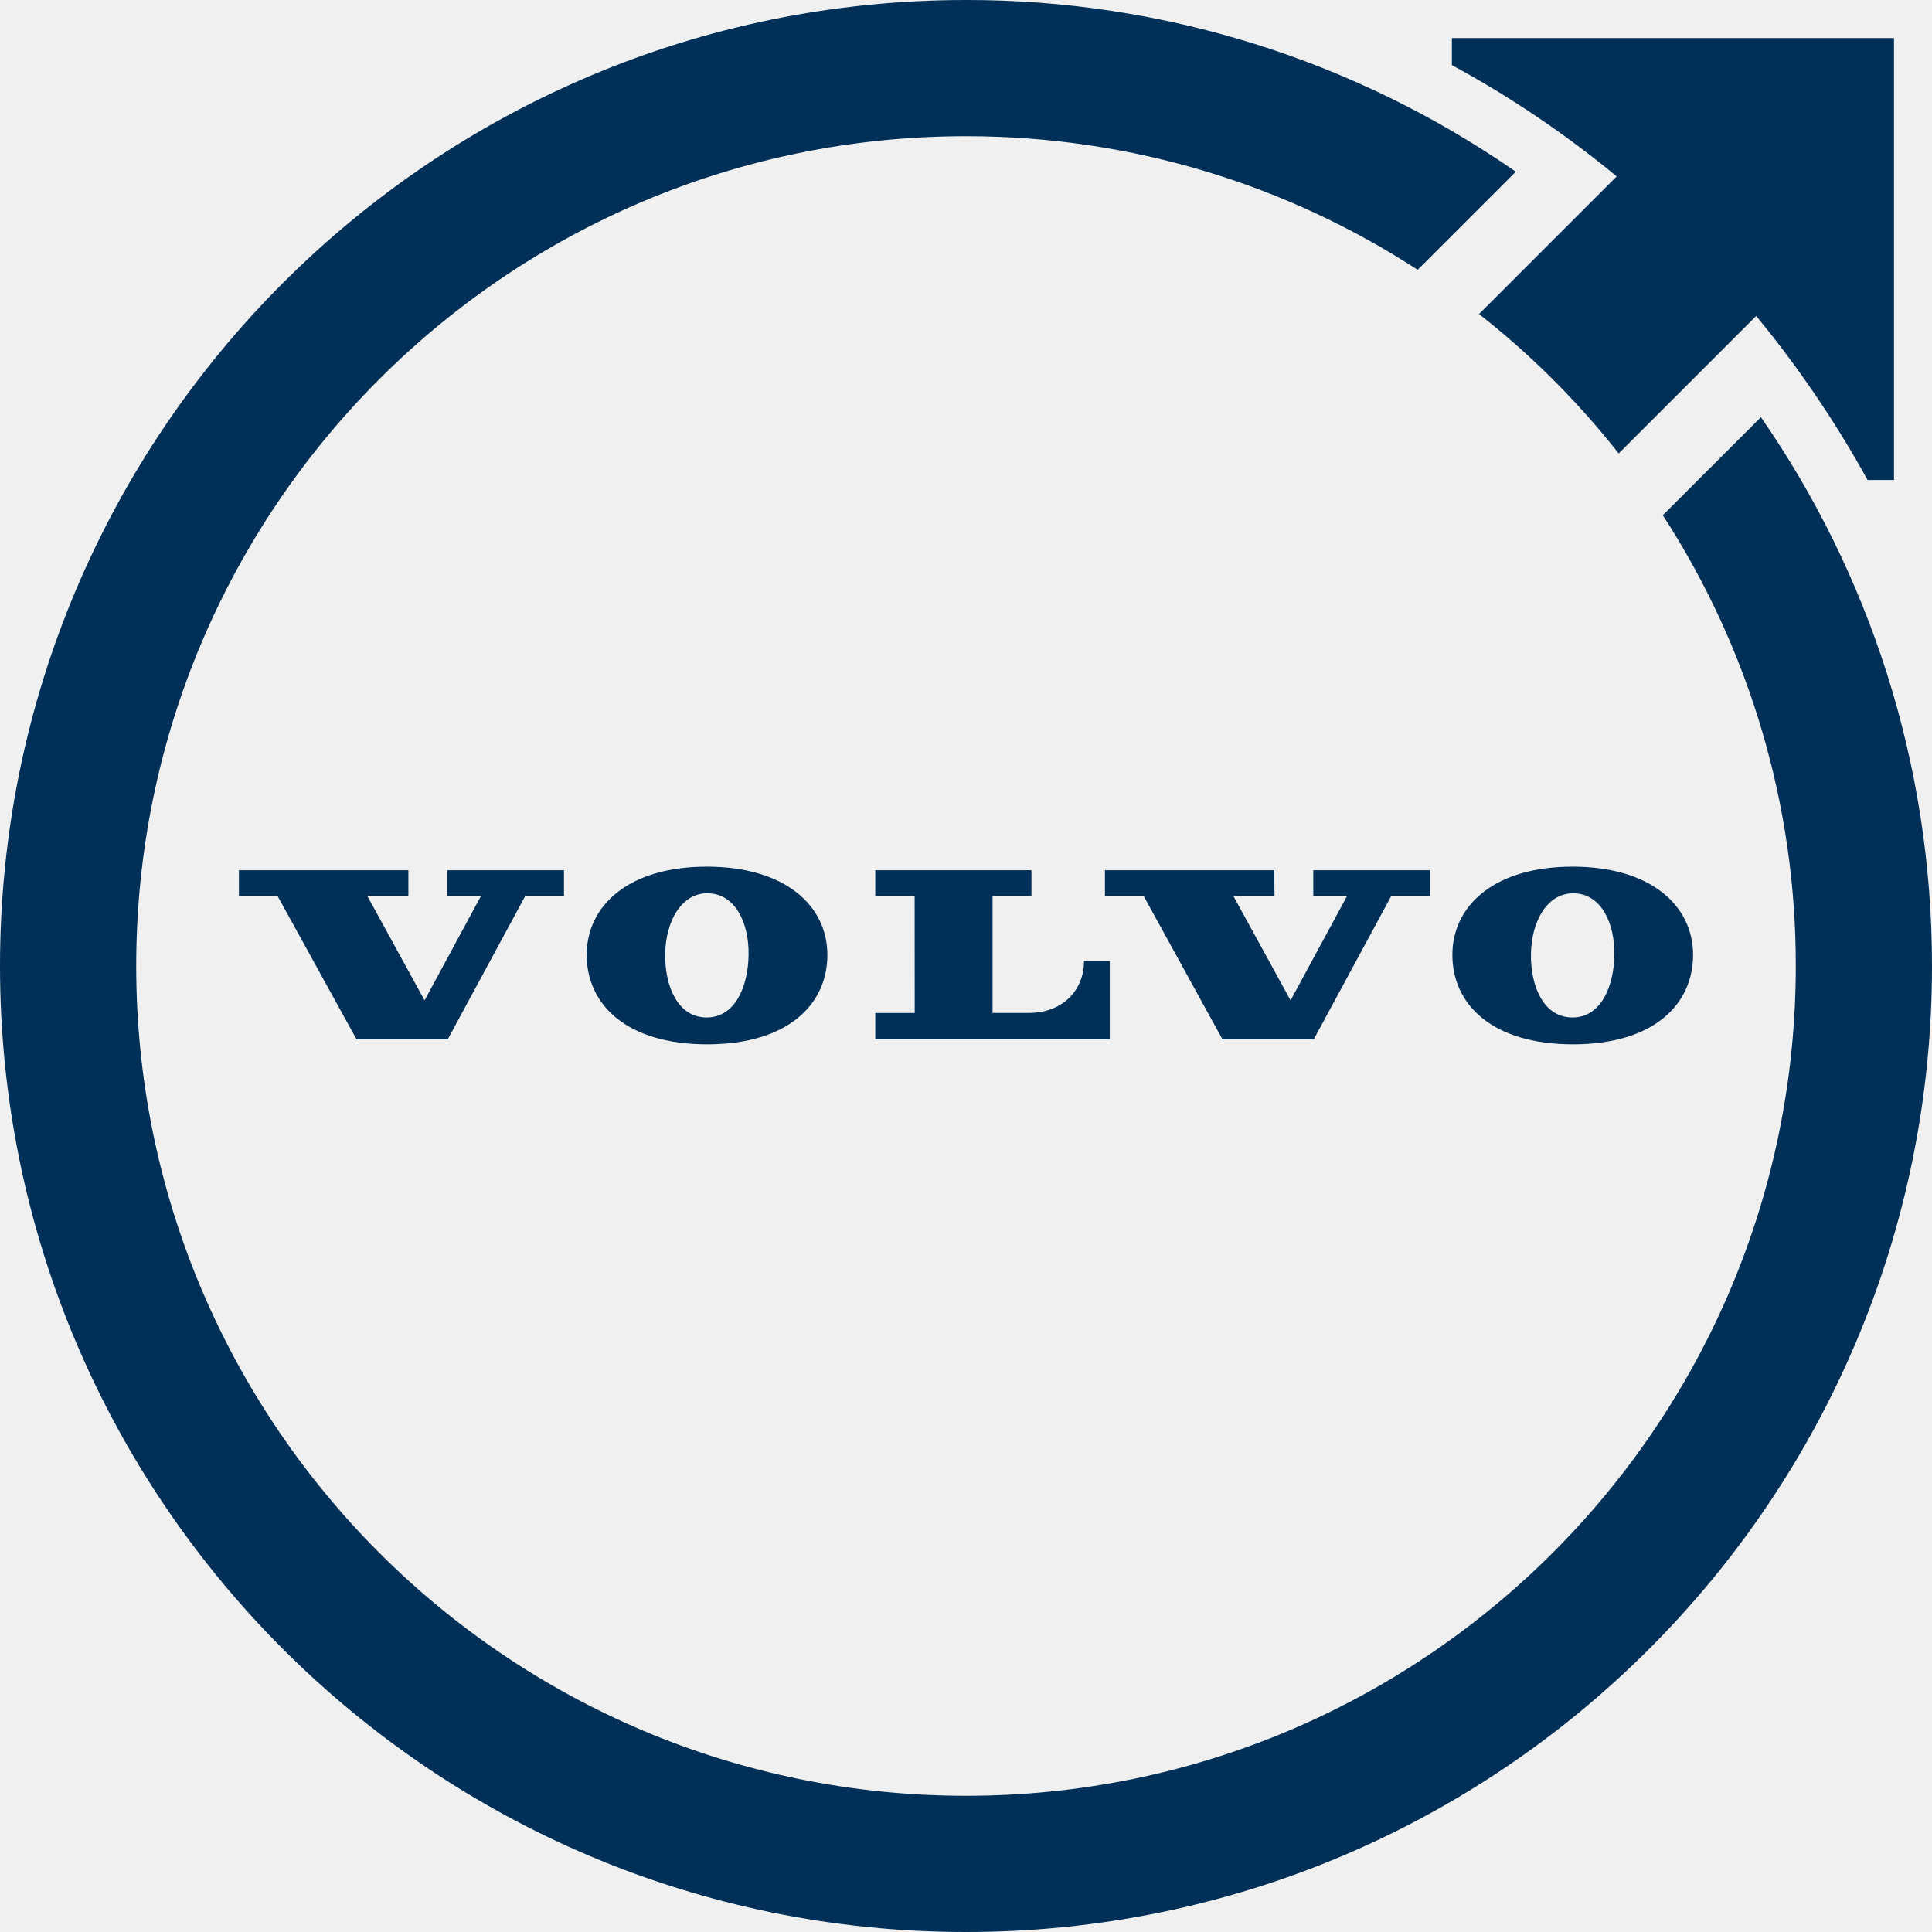
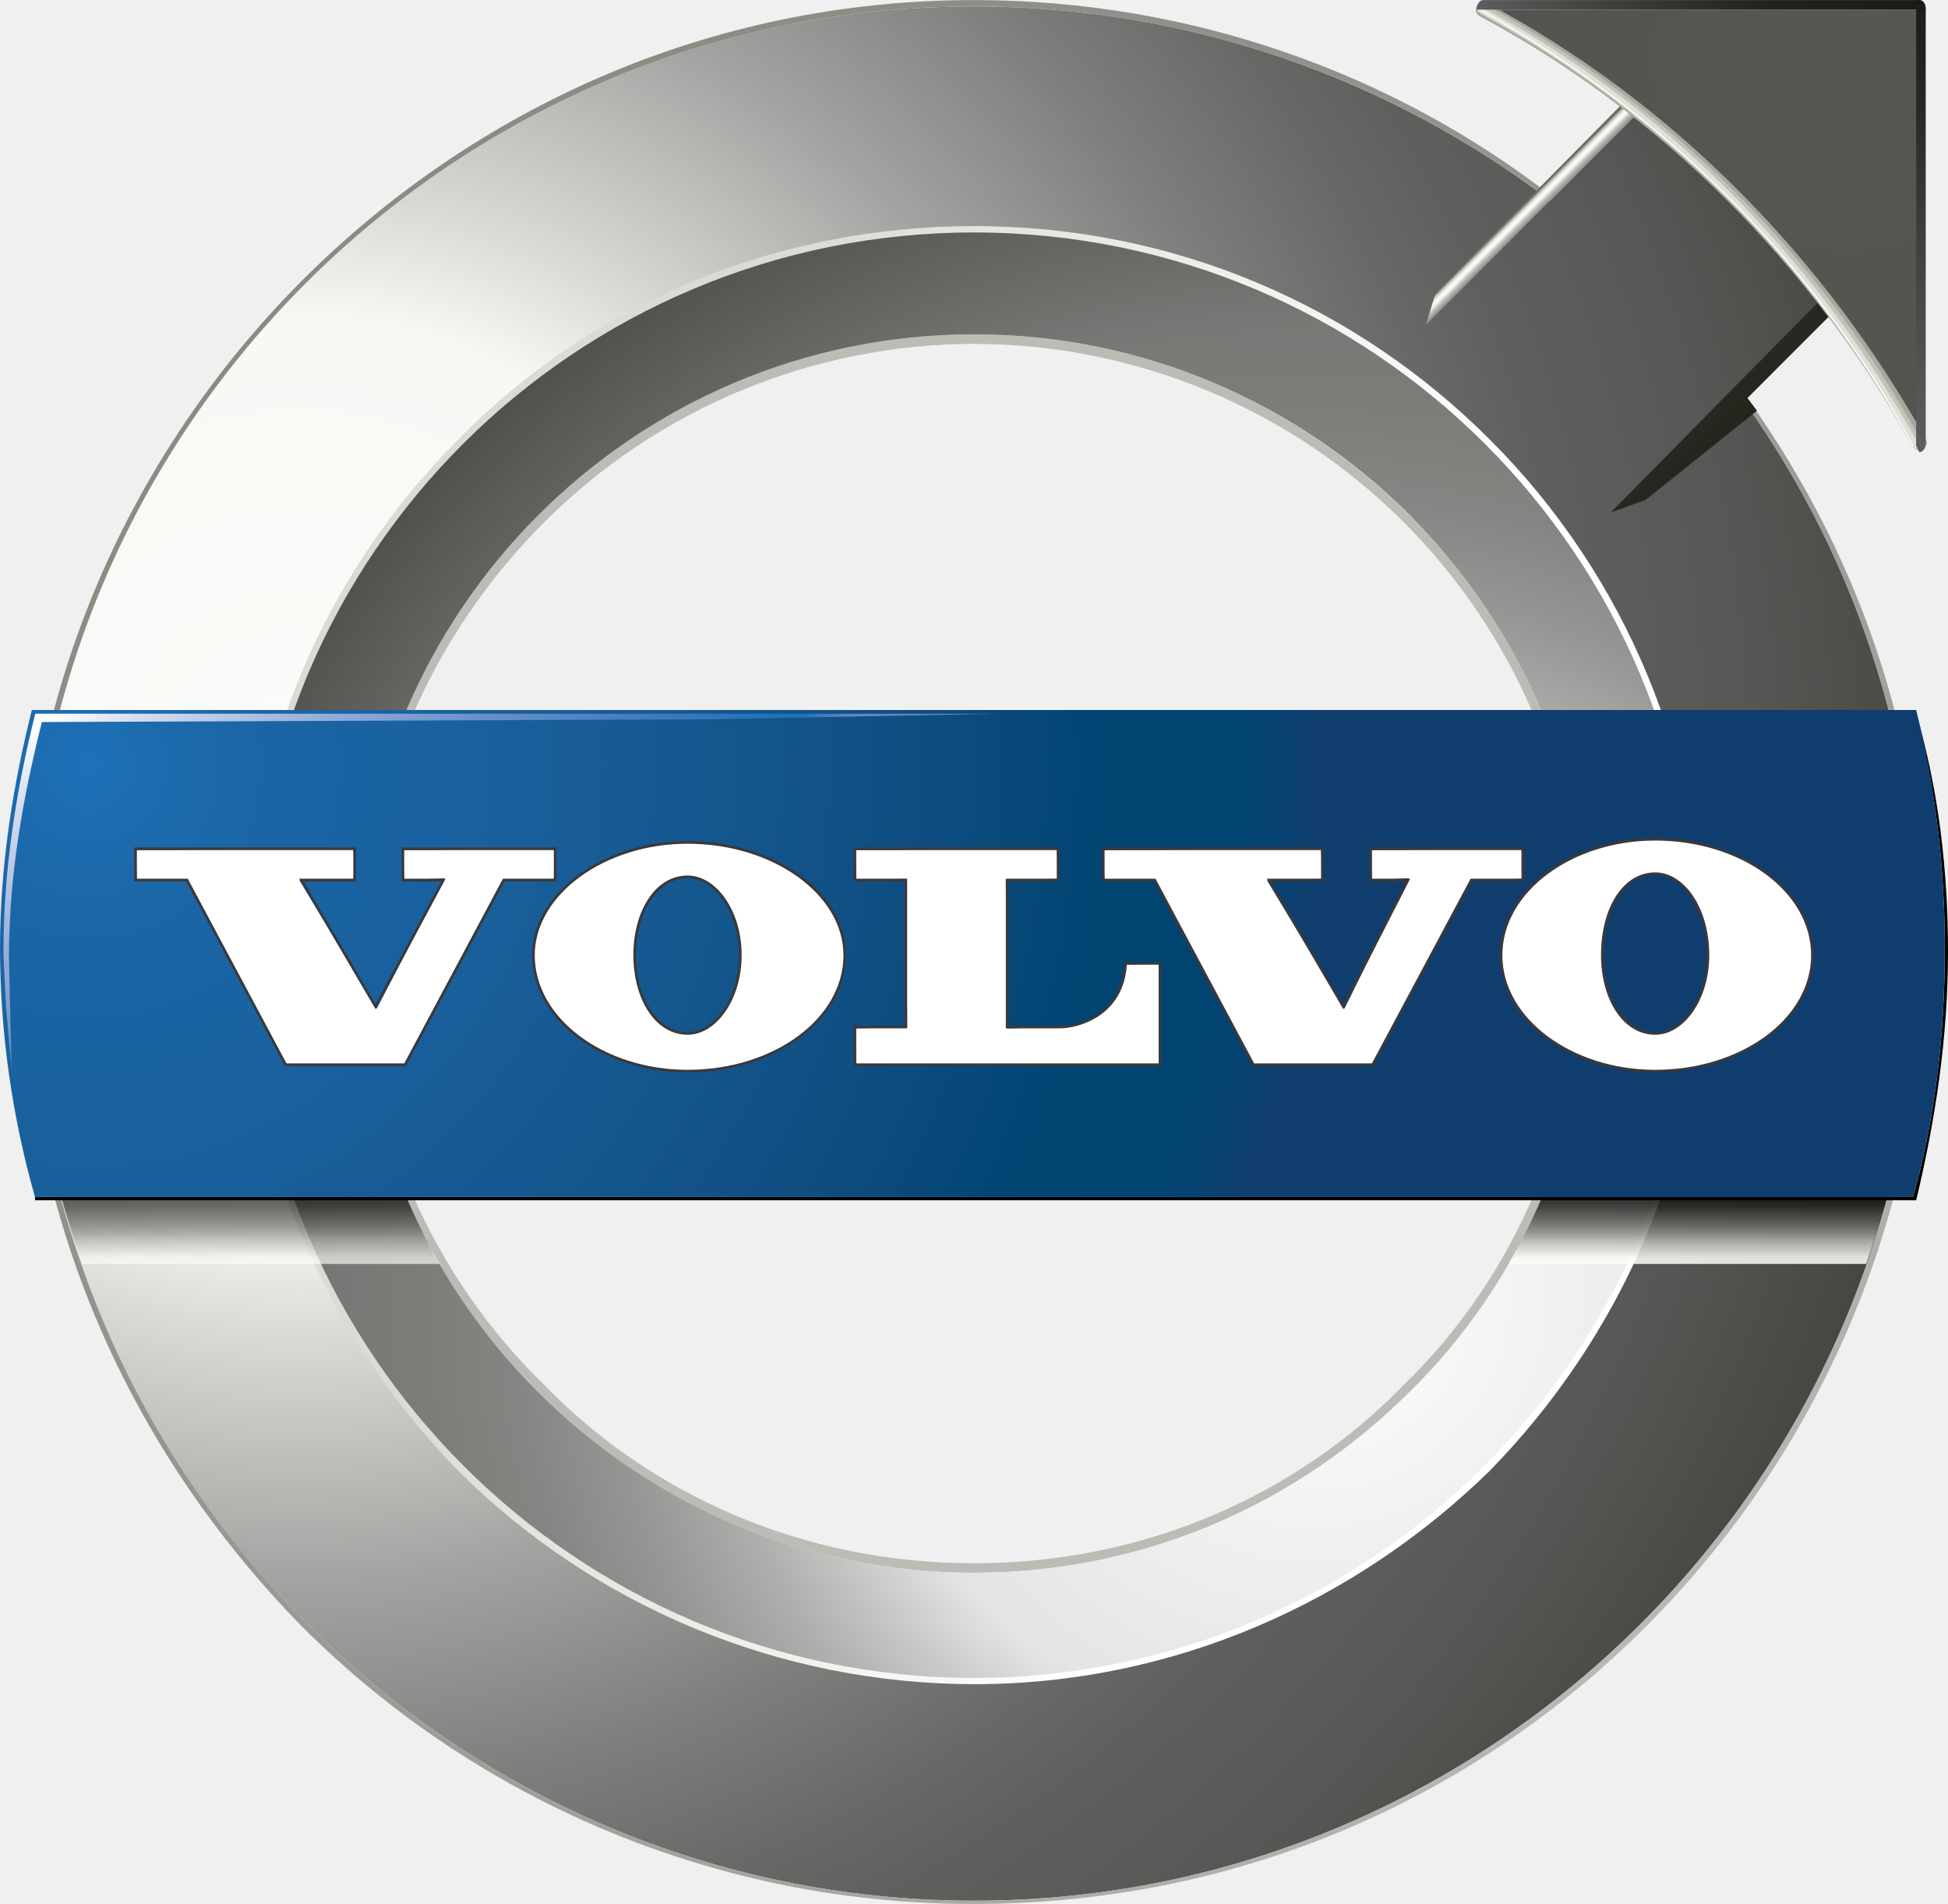
- <svg xmlns="http://www.w3.org/2000/svg" viewBox="0 0 24 24" role="img" aria-labelledby="title">
-   <path fill="#003057" d="M10.873 12.584h.49l-.001-1.452h-.489v-.322h1.94v.322h-.483v1.451h.449c.415 0 .687-.274.687-.646h.32v.972h-2.913v-.325zm4.313.327h1.134l.962-1.779h.482v-.322h-1.45v.322h.419l-.701 1.295-.71-1.295h.51l-.002-.322h-2.104v.322h.482l.978 1.779zM5.073 10.81H2.968v.322h.481l.98 1.779h1.133l.962-1.779h.482v-.322h-1.45v.322h.418l-.7 1.295-.71-1.295h.509v-.322zm3.707-.044c.975 0 1.498.486 1.498 1.096 0 .618-.494 1.111-1.493 1.111-.999 0-1.497-.493-1.497-1.111 0-.61.517-1.096 1.492-1.096zm.017.33c-.333-.005-.527.348-.534.753-.006.39.15.784.506.79.366.007.524-.39.53-.772.008-.405-.168-.764-.502-.77zm10.738-.33c.974 0 1.497.486 1.497 1.096 0 .618-.493 1.111-1.492 1.111-1 0-1.498-.493-1.498-1.111 0-.61.518-1.096 1.493-1.096zm-.517 1.083c-.007.39.15.784.506.79.366.007.524-.39.53-.772.008-.405-.168-.764-.502-.77-.333-.006-.527.347-.534.752zm2.857-6.667L20.656 6.4A10.26 10.26 0 0 1 22.308 12c0 5.693-4.615 10.308-10.308 10.308S1.692 17.693 1.692 12 6.307 1.692 12 1.692c2.07 0 3.996.61 5.611 1.66l1.219-1.219A11.944 11.944 0 0 0 12 0C5.373 0 0 5.373 0 12s5.373 12 12 12 12-5.373 12-12c0-2.533-.785-4.882-2.125-6.818zM18.036.472v.337c.728.394 1.413.859 2.047 1.382l-1.71 1.71a10.29 10.29 0 0 1 1.735 1.732l1.708-1.708c.524.636.989 1.322 1.384 2.038h.328V.473h-5.492z" />
+ <svg xmlns="http://www.w3.org/2000/svg" role="img" aria-label="Volvo logo" width="2500" height="2443" viewBox="0 0 44.064 43.057">
+   <path fill="#bcbcb6" d="M22.032 7.56c3.888 0 7.344 1.584 9.864 4.104C34.488 14.184 36 17.712 36 21.6c0 3.815-1.512 7.344-4.104 9.863-2.521 2.521-5.977 4.104-9.864 4.104s-7.344-1.584-9.936-4.104c-2.521-2.52-4.104-6.048-4.104-9.863 0-3.889 1.584-7.416 4.104-9.937 2.592-2.519 6.048-4.103 9.936-4.103m0 .216a13.77 13.77 0 0 0-9.72 4.032c-2.521 2.52-4.104 5.976-4.104 9.792s1.584 7.271 4.104 9.72c2.448 2.52 5.903 4.032 9.72 4.032 3.816 0 7.272-1.513 9.72-4.032 2.521-2.448 4.032-5.904 4.032-9.72s-1.512-7.272-4.032-9.792a13.77 13.77 0 0 0-9.72-4.032" />
+   <radialGradient id="a" cx="-1039.188" cy="1145.92" r="44.665" gradientTransform="matrix(1 0 0 -1 1045.93 1163.232)" gradientUnits="userSpaceOnUse">
+     <stop offset="0" stop-color="#fff" />
+     <stop offset=".041" stop-color="#fafaf8" />
+     <stop offset=".225" stop-color="#f8f8f5" />
+     <stop offset=".287" stop-color="#dadad7" />
+     <stop offset=".413" stop-color="#a3a4a1" />
+     <stop offset=".52" stop-color="#7e7f7d" />
+     <stop offset=".6" stop-color="#686866" />
+     <stop offset=".646" stop-color="#5f5f5d" />
+     <stop offset=".739" stop-color="#565754" />
+     <stop offset=".899" stop-color="#3b3a37" />
+     <stop offset="1" />
+   </radialGradient>
+   <path fill="url(#a)" d="M22.032.144c4.896 0 9.432 1.655 13.032 4.392L37.44 2.16l4.176 4.176-2.376 2.448c2.664 3.6 4.176 7.992 4.176 12.744 0 11.808-9.576 21.456-21.384 21.456S.648 33.336.648 21.528 10.224.144 22.032.144m0 5.04c-9 0-16.344 7.344-16.344 16.344 0 9.072 7.344 16.344 16.344 16.344S38.376 30.6 38.376 21.528c0-9-7.344-16.344-16.344-16.344" />
+   <linearGradient id="b" x1="-1032.338" x2="-1016.324" y1="1144.546" y2="1139.032" gradientTransform="matrix(1 0 0 -1 1045.93 1163.232)" gradientUnits="userSpaceOnUse">
+     <stop offset="0" stop-color="#dcdbd3" />
+     <stop offset="1" stop-color="#fff" />
+   </linearGradient>
+   <path fill="url(#b)" d="M22.032 5.112c4.536 0 8.64 1.8 11.664 4.824A16.42 16.42 0 0 1 38.52 21.6c0 4.535-1.872 8.64-4.824 11.664-3.024 2.951-7.128 4.823-11.664 4.823a16.56 16.56 0 0 1-11.664-4.823C7.416 30.24 5.544 26.135 5.544 21.6c0-4.608 1.872-8.713 4.824-11.664 2.952-3.024 7.128-4.824 11.664-4.824m0 .216c-4.464 0-8.568 1.8-11.52 4.752S5.76 17.064 5.76 21.6c0 4.464 1.8 8.567 4.752 11.52 2.951 2.88 7.056 4.752 11.52 4.752S30.6 36 33.553 33.12a16.28 16.28 0 0 0 4.752-11.52c0-4.536-1.801-8.568-4.752-11.521a16.28 16.28 0 0 0-11.521-4.751" />
+   <radialGradient id="c" cx="-1011.188" cy="1127.921" r="49.019" gradientTransform="matrix(1 0 0 -1 1045.93 1163.232)" gradientUnits="userSpaceOnUse">
+     <stop offset="0" stop-color="#bbbcb7" />
+     <stop offset="1" stop-color="#808079" />
+   </radialGradient>
+   <path fill="url(#c)" d="M22.032 0c4.896 0 9.504 1.656 13.104 4.464l-.072.072A21.52 21.52 0 0 0 22.032.144C10.224.144.648 9.719.648 21.528c0 11.808 9.576 21.456 21.384 21.456s21.384-9.648 21.384-21.456c0-4.752-1.512-9.145-4.176-12.744l.072-.072c2.664 3.601 4.248 7.992 4.248 12.816 0 5.976-2.448 11.376-6.336 15.264s-9.216 6.265-15.192 6.265A21.44 21.44 0 0 1 6.84 36.792C2.952 32.832.504 27.504.504 21.528c0-5.904 2.448-11.304 6.336-15.192S16.056 0 22.032 0" />
+   <radialGradient id="d" cx="-1016.187" cy="1133.921" r="34.422" gradientTransform="matrix(1 0 0 -1 1045.93 1163.232)" gradientUnits="userSpaceOnUse">
+     <stop offset="0" stop-color="#fff" />
+     <stop offset=".157" stop-color="#f1f1f2" />
+     <stop offset=".298" stop-color="#e4e4e5" />
+     <stop offset=".335" stop-color="#cecfce" />
+     <stop offset=".4" stop-color="#aeafac" />
+     <stop offset=".464" stop-color="#969694" />
+     <stop offset=".526" stop-color="#858683" />
+     <stop offset=".586" stop-color="#7c7c79" />
+     <stop offset=".64" stop-color="#787976" />
+     <stop offset=".738" stop-color="#5e5e5b" />
+     <stop offset=".846" stop-color="#43423f" />
+     <stop offset=".937" stop-color="#1f1f1e" />
+     <stop offset="1" />
+   </radialGradient>
+   <path fill="url(#d)" d="M22.032 5.256c9 0 16.344 7.272 16.344 16.345 0 9-7.344 16.344-16.344 16.344S5.688 30.6 5.688 21.6c0-9.072 7.344-16.344 16.344-16.344m0 2.304c-7.704 0-13.968 6.264-13.968 14.04 0 7.703 6.264 13.968 13.968 13.968S36 29.303 36 21.6c0-7.776-6.264-14.04-13.968-14.04" />
+   <linearGradient id="e" x1="-1043.357" x2="-1043.357" y1="1136.424" y2="1136.545" gradientTransform="matrix(1 0 0 -1 1045.93 1163.232)" gradientUnits="userSpaceOnUse">
+     <stop offset="0" stop-color="#fff" />
+     <stop offset=".17" stop-color="#f8f8f5" />
+     <stop offset=".427" stop-color="#b1b1ac" />
+     <stop offset=".435" stop-color="#adaea8" />
+     <stop offset=".534" stop-color="#898984" />
+     <stop offset=".633" stop-color="#6c6c67" />
+     <stop offset=".731" stop-color="#53534e" />
+     <stop offset=".825" stop-color="#3e3e3a" />
+     <stop offset=".916" stop-color="#252523" />
+     <stop offset="1" stop-color="#1b1a19" />
+   </linearGradient>
+   <path fill="url(#e)" d="M2.494 26.717q0 .03.016.057.013.025.046.024.023 0 .047-.012a.2.2 0 0 0 .05-.036v-.159q-.09.014-.124.045a.1.1 0 0 0-.035.081" opacity=".67" />
+   <linearGradient id="f" x1="-1040.338" x2="-1040.338" y1="1136.88" y2="1136.929" gradientTransform="matrix(1 0 0 -1 1045.93 1163.232)" gradientUnits="userSpaceOnUse">
+     <stop offset="0" stop-color="#fff" />
+     <stop offset=".17" stop-color="#f8f8f5" />
+     <stop offset=".427" stop-color="#b1b1ac" />
+     <stop offset=".435" stop-color="#adaea8" />
+     <stop offset=".534" stop-color="#898984" />
+     <stop offset=".633" stop-color="#6c6c67" />
+     <stop offset=".731" stop-color="#53534e" />
+     <stop offset=".825" stop-color="#3e3e3a" />
+     <stop offset=".916" stop-color="#252523" />
+     <stop offset="1" stop-color="#1b1a19" />
+   </linearGradient>
+   <path fill="url(#f)" d="M5.542 26.262h.101v.085h-.101z" opacity=".67" />
+   <linearGradient id="g" x1="-1040.338" x2="-1040.338" y1="1136.776" y2="1136.827" gradientTransform="matrix(1 0 0 -1 1045.93 1163.232)" gradientUnits="userSpaceOnUse">
+     <stop offset="0" stop-color="#fff" />
+     <stop offset=".17" stop-color="#f8f8f5" />
+     <stop offset=".427" stop-color="#b1b1ac" />
+     <stop offset=".435" stop-color="#adaea8" />
+     <stop offset=".534" stop-color="#898984" />
+     <stop offset=".633" stop-color="#6c6c67" />
+     <stop offset=".731" stop-color="#53534e" />
+     <stop offset=".825" stop-color="#3e3e3a" />
+     <stop offset=".916" stop-color="#252523" />
+     <stop offset="1" stop-color="#1b1a19" />
+   </linearGradient>
+   <path fill="url(#g)" d="M5.542 26.364h.101v.087h-.101z" opacity=".67" />
+   <linearGradient id="h" x1="-1042.344" x2="-1042.344" y1="1136.424" y2="1136.545" gradientTransform="matrix(1 0 0 -1 1045.93 1163.232)" gradientUnits="userSpaceOnUse">
+     <stop offset="0" stop-color="#fff" />
+     <stop offset=".17" stop-color="#f8f8f5" />
+     <stop offset=".427" stop-color="#b1b1ac" />
+     <stop offset=".435" stop-color="#adaea8" />
+     <stop offset=".534" stop-color="#898984" />
+     <stop offset=".633" stop-color="#6c6c67" />
+     <stop offset=".731" stop-color="#53534e" />
+     <stop offset=".825" stop-color="#3e3e3a" />
+     <stop offset=".916" stop-color="#252523" />
+     <stop offset="1" stop-color="#1b1a19" />
+   </linearGradient>
+   <path fill="url(#h)" d="M3.507 26.717q0 .03.016.057.013.025.046.024.024 0 .047-.012c.023-.012.032-.02.05-.036v-.159q-.09.014-.124.045a.1.1 0 0 0-.035.081" opacity=".67" />
+   <linearGradient id="i" x1="-1039.812" x2="-1039.812" y1="1136.682" y2="1136.759" gradientTransform="matrix(1 0 0 -1 1045.93 1163.232)" gradientUnits="userSpaceOnUse">
+     <stop offset="0" stop-color="#fff" />
+     <stop offset=".17" stop-color="#f8f8f5" />
+     <stop offset=".427" stop-color="#b1b1ac" />
+     <stop offset=".435" stop-color="#adaea8" />
+     <stop offset=".534" stop-color="#898984" />
+     <stop offset=".633" stop-color="#6c6c67" />
+     <stop offset=".731" stop-color="#53534e" />
+     <stop offset=".825" stop-color="#3e3e3a" />
+     <stop offset=".916" stop-color="#252523" />
+     <stop offset="1" stop-color="#1b1a19" />
+   </linearGradient>
+   <path fill="url(#i)" d="M5.98 26.411h.276v.131H5.98z" opacity=".67" />
+   <linearGradient id="j" x1="-1040.398" x2="-1040.398" y1="1134.523" y2="1136.065" gradientTransform="matrix(1 0 0 -1 1045.93 1163.232)" gradientUnits="userSpaceOnUse">
+     <stop offset="0" stop-color="#fff" />
+     <stop offset=".17" stop-color="#f8f8f5" />
+     <stop offset=".427" stop-color="#b1b1ac" />
+     <stop offset=".435" stop-color="#adaea8" />
+     <stop offset=".534" stop-color="#898984" />
+     <stop offset=".633" stop-color="#6c6c67" />
+     <stop offset=".731" stop-color="#53534e" />
+     <stop offset=".825" stop-color="#3e3e3a" />
+     <stop offset=".916" stop-color="#252523" />
+     <stop offset="1" stop-color="#1b1a19" />
+   </linearGradient>
+   <path fill="url(#j)" d="M8.769 25.958H1.113c.189.899.451 1.771.749 2.625h8.09a14 14 0 0 1-1.183-2.625m-3.264.167.059.037-.021.024v.061h.096l.021-.034.04.047-.021.024v.064h.011l.029-.037.042.054h-.084l.002.115-.037.022v-.034h-.1v.099h.076l.026-.041.04.058h-.142v.091h.124l.029-.047.045.062h-.198q0 .057.005.122l-.042.02.004-.142h-.106a.1.1 0 0 0-.04.01l-.024-.027h.17v-.091h-.077q-.021 0-.032.01l-.021-.026h.13v-.099h-.077q-.021 0-.032.011l-.021-.028h.13v-.087h-.114q-.021 0-.031.01l-.021-.027h.167v-.084h-.073q-.022 0-.032.011l-.021-.027h.124zm-3.15.693h-.206v-.021h.061q.014 0 .02-.007c.006-.007.005-.011.005-.02v-.482a.03.03 0 0 0-.005-.02.03.03 0 0 0-.02-.008h-.06v-.02h.03a.15.15 0 0 0 .087-.028h.005v.557q0 .014.006.02.007.006.018.007h.062v.021zm.376-.018q-.014.02-.034.02a.04.04 0 0 1-.029-.01.1.1 0 0 1-.016-.034.3.3 0 0 1-.049.036.1.1 0 0 1-.055.012.1.1 0 0 1-.073-.029.1.1 0 0 1-.026-.064q0-.061.041-.101.04-.038.162-.056v-.041a.1.1 0 0 0-.012-.056q-.012-.023-.055-.022c-.043.001-.051.006-.062.02q-.02.018-.013.038a.04.04 0 0 1 0 .027.02.02 0 0 1-.021.014.02.02 0 0 1-.017-.008.04.04 0 0 1-.008-.024q0-.031.034-.059a.13.13 0 0 1 .084-.026q.053 0 .079.024.027.026.026.072v.223q0 .028.004.032.005.006.015.005.014 0 .019-.015a.1.1 0 0 0 .005-.042h.013q.001.046-.012.064m.343.018h-.111v-.021h.014q.013 0 .019-.007c.006-.007.004-.01.004-.019v-.227a.1.1 0 0 0-.013-.062.04.04 0 0 0-.039-.022.1.1 0 0 0-.049.021.2.2 0 0 0-.046.058v.233q0 .014.007.02.006.006.017.007h.013v.021h-.111v-.021h.013q.014 0 .02-.007.007-.009.005-.02v-.291q0-.01-.003-.016-.004-.007-.011-.005h-.024v-.02h.019q.015 0 .026-.003a.04.04 0 0 0 .023-.015h.005v.078a.3.3 0 0 1 .047-.05.1.1 0 0 1 .05-.017q.045 0 .066.029a.17.17 0 0 1 .021.092v.216q0 .014.007.02.009.008.018.007h.013zm.281-.026q-.023.03-.061.03c-.038 0-.046-.01-.059-.03s-.021-.052-.021-.095v-.236h-.076v-.02h.021a.06.06 0 0 0 .052-.025q.02-.025.025-.079l.002-.026h.016v.131h.105v.02h-.105v.25q0 .048.014.064.012.017.04.017a.05.05 0 0 0 .042-.021.2.2 0 0 0 .021-.062l.014.007a.2.2 0 0 1-.03.075m.389.008q-.013.02-.034.02-.018 0-.028-.01t-.017-.034a.3.3 0 0 1-.049.036.1.1 0 0 1-.054.012.095.095 0 0 1-.1-.093.14.14 0 0 1 .041-.101q.04-.038.162-.056v-.041a.1.1 0 0 0-.012-.056q-.012-.023-.054-.022-.046 0-.063.02-.019.018-.013.038.004.015 0 .027-.006.016-.021.014a.02.02 0 0 1-.017-.008.04.04 0 0 1-.007-.024q0-.031.034-.059a.13.13 0 0 1 .084-.026q.052 0 .079.024.026.026.025.072v.223q0 .028.004.032.004.006.016.005c.012-.001.015-.005.018-.015s.005-.024.005-.042h.013a.1.1 0 0 1-.012.064m.328-.29q-.006.011-.02.011t-.021-.011a.04.04 0 0 1-.004-.026l-.002-.018q-.002-.005-.015-.006-.022 0-.052.034a.3.3 0 0 0-.054.095v.183q0 .014.006.02.007.008.018.007h.058v.021h-.194v-.021h.054q.013 0 .019-.007c.006-.007.005-.011.005-.02v-.28l-.005-.022q-.006-.008-.019-.008h-.054v-.02h.021a.2.2 0 0 0 .084-.018h.008v.122a.3.3 0 0 1 .057-.083.1.1 0 0 1 .062-.028q.026 0 .041.015c.015.015.015.02.015.034q-.001.018-.008.026m.745.18v.135q0 .07-.058.098-.002-.05-.082-.073v-.014l.076.008q.024.002.023-.042v-.112h-.212a.1.1 0 0 0-.053.01l-.021-.026h.287l-.002-.098.034.02.07-.077h-.217l-.023.01-.021-.027h.261l.029-.034.047.067q-.035-.007-.137.071l.026.017-.026.021v.029h.177l.037-.047.053.064zm.269-.202q-.039 0-.058.041a.4.4 0 0 1-.211-.256h-.015q0 .157.002.188l-.045.015q.003-.074.003-.187a.6.6 0 0 1-.277.276l-.002-.015a.65.65 0 0 0 .242-.278h-.163a.1.1 0 0 0-.053.01l-.021-.027h.274l-.003-.121.068.037-.025.023v.061h.194l.037-.047.047.064h-.25a.32.32 0 0 0 .256.202zm.681.364q-.053.02-.048.051a2 2 0 0 1-.166 0 .4.4 0 0 1-.159-.034.3.3 0 0 1-.109-.078.4.4 0 0 1-.124.131l-.008-.01a.5.5 0 0 0 .113-.152.7.7 0 0 1-.063-.172l.011-.006a1 1 0 0 0 .063.142q.027-.089.037-.229h-.077l-.021.037-.036-.047.031-.018a4 4 0 0 0 .09-.198h-.086l-.03.01-.021-.027h.141l.023-.037.037.055-.029.017-.095.192h.071l.021-.03.04.047-.023.023a1.2 1.2 0 0 1-.047.235.2.2 0 0 0 .094.064.5.5 0 0 0 .141.028q.08.006.232-.008zm.65-.007q-.047.01-.055.055a.7.7 0 0 1-.131-.067.4.4 0 0 1-.1-.103.5.5 0 0 1-.067-.17H5.98v.27l.142-.078.005.01a.6.6 0 0 0-.163.143l-.031-.057a.1.1 0 0 0 .013-.041v-.487q0-.054-.003-.094l.037.033h.134a.3.3 0 0 0-.045-.117l.005-.011q.066.037.075.067t-.018.061h.119l.021-.033.042.047-.024.02v.192l.002.088-.037.017v-.03H6.08a.5.5 0 0 0 .071.147.6.6 0 0 0 .164-.135l.039.067h-.031q-.078.036-.161.08a.3.3 0 0 0 .123.087.4.4 0 0 0 .133.024z" opacity=".67" />
+   <linearGradient id="k" x1="-1039.812" x2="-1039.812" y1="1136.832" y2="1136.901" gradientTransform="matrix(1 0 0 -1 1045.93 1163.232)" gradientUnits="userSpaceOnUse">
+     <stop offset="0" stop-color="#fff" />
+     <stop offset=".17" stop-color="#f8f8f5" />
+     <stop offset=".427" stop-color="#b1b1ac" />
+     <stop offset=".435" stop-color="#adaea8" />
+     <stop offset=".534" stop-color="#898984" />
+     <stop offset=".633" stop-color="#6c6c67" />
+     <stop offset=".731" stop-color="#53534e" />
+     <stop offset=".825" stop-color="#3e3e3a" />
+     <stop offset=".916" stop-color="#252523" />
+     <stop offset="1" stop-color="#1b1a19" />
+   </linearGradient>
+   <path fill="url(#k)" d="M5.98 26.276h.276v.118H5.98z" opacity=".67" />
+   <linearGradient id="l" x1="-1823.484" x2="-1823.484" y1="1134.524" y2="1136.066" gradientTransform="rotate(180 -892.47 581.616)" gradientUnits="userSpaceOnUse">
+     <stop offset="0" stop-color="#fff" />
+     <stop offset=".17" stop-color="#f8f8f5" />
+     <stop offset=".427" stop-color="#b1b1ac" />
+     <stop offset=".435" stop-color="#adaea8" />
+     <stop offset=".534" stop-color="#898984" />
+     <stop offset=".633" stop-color="#6c6c67" />
+     <stop offset=".731" stop-color="#53534e" />
+     <stop offset=".825" stop-color="#3e3e3a" />
+     <stop offset=".916" stop-color="#252523" />
+     <stop offset="1" stop-color="#1b1a19" />
+   </linearGradient>
+   <path fill="url(#l)" d="M35.306 25.958h7.655a21 21 0 0 1-.749 2.625h-8.09c.48-.827.88-1.703 1.184-2.625" opacity=".86" />
+   <path d="M43.344 16.128c.504 1.729.72 3.528.72 5.4 0 1.944-.288 3.815-.72 5.616H.792v-.072h42.48c.504-1.8.72-3.672.72-5.616 0-1.872-.216-3.672-.648-5.328" />
+   <radialGradient id="m" cx="-1043.936" cy="1145.919" r="27.789" gradientTransform="matrix(1 0 0 -1 1045.93 1163.232)" gradientUnits="userSpaceOnUse">
+     <stop offset="0" stop-color="#1e71b8" />
+     <stop offset=".082" stop-color="#1c69ab" />
+     <stop offset=".166" stop-color="#1b64a4" />
+     <stop offset=".242" stop-color="#1a63a1" />
+     <stop offset=".392" stop-color="#185d98" />
+     <stop offset=".685" stop-color="#0f4d80" />
+     <stop offset=".837" stop-color="#004472" />
+     <stop offset=".933" stop-color="#014472" />
+     <stop offset=".968" stop-color="#064271" />
+     <stop offset=".993" stop-color="#0d3f6f" />
+     <stop offset="1" stop-color="#0f3d6e" />
+   </radialGradient>
+   <path fill="url(#m)" d="M.72 16.056h42.624q.648 2.592.647 5.399c0 1.944-.216 3.816-.72 5.616H.792A20.7 20.7 0 0 1 0 21.456c0-1.872.288-3.672.72-5.4" />
+   <linearGradient id="n" x1="-1003.294" x2="-1014.121" y1="1151.811" y2="1162.639" gradientTransform="matrix(1 0 0 -1 1045.93 1163.232)" gradientUnits="userSpaceOnUse">
+     <stop offset=".006" stop-color="#121209" />
+     <stop offset=".646" stop-color="#454441" />
+     <stop offset=".65" stop-color="#484845" />
+     <stop offset=".655" stop-color="#535350" />
+     <stop offset=".66" stop-color="#646561" />
+     <stop offset=".664" stop-color="#7b7b77" />
+     <stop offset=".669" stop-color="#969792" />
+     <stop offset=".674" stop-color="#bbbbb7" />
+     <stop offset=".678" stop-color="#e8e7e2" />
+     <stop offset=".68" stop-color="#fbfaf5" />
+     <stop offset=".682" stop-color="#f8f7f2" />
+     <stop offset=".684" stop-color="#f0f0ea" />
+     <stop offset=".685" stop-color="#e4e3dd" />
+     <stop offset=".686" stop-color="#d2d2cc" />
+     <stop offset=".687" stop-color="#bbbcb5" />
+     <stop offset=".689" stop-color="#a0a19a" />
+     <stop offset=".689" stop-color="#83847d" />
+     <stop offset=".69" stop-color="#6d6d67" />
+     <stop offset=".706" stop-color="#5f5f5b" />
+     <stop offset=".732" stop-color="#4d4d4b" />
+     <stop offset=".762" stop-color="#3b3a3a" />
+     <stop offset=".8" stop-color="#242324" />
+     <stop offset=".853" stop-color="#101010" />
+     <stop offset="1" />
+   </linearGradient>
+   <path fill="url(#n)" d="m38.304.719 4.752 4.753L39.528 9l.216.288-2.52 2.015-.792.289 5.184-5.256L37.44 2.16l-5.184 5.184.216-.72z" />
+   <radialGradient id="o" cx="-1004.186" cy="1161.92" r="11.613" gradientTransform="matrix(1 0 0 -1 1045.93 1163.232)" gradientUnits="userSpaceOnUse">
+     <stop offset="0" stop-color="#575652" />
+     <stop offset="1" stop-color="#52524e" />
+   </radialGradient>
+   <path fill="url(#o)" d="M33.552.216c4.176 2.232 7.56 5.688 9.863 9.792V.216z" />
+   <path fill="none" stroke="#a7a79c" stroke-linecap="round" stroke-width=".34" d="M33.552.216c4.176 2.232 7.56 5.688 9.863 9.792" />
+   <path fill="none" stroke="#c2c2b9" stroke-linecap="round" stroke-width=".236" d="M33.552.216a24.64 24.64 0 0 1 9.792 9.792" />
+   <path fill="none" stroke="#e0e0d8" stroke-linecap="round" stroke-width=".132" d="M33.48.216c4.176 2.232 7.56 5.688 9.864 9.864" />
+   <path fill="none" stroke="#fff" stroke-linecap="round" stroke-width=".028" d="M33.48.216c4.104 2.305 7.56 5.688 9.792 9.864" />
+   <linearGradient id="p" x1="-1012.522" x2="-1002.37" y1="1163.124" y2="1163.124" gradientTransform="matrix(1 0 0 -1 1045.93 1163.232)" gradientUnits="userSpaceOnUse">
+     <stop offset="0" stop-color="#5d5e60" />
+     <stop offset=".019" stop-color="#5b5b5d" />
+     <stop offset=".205" stop-color="#484846" />
+     <stop offset=".41" stop-color="#343431" />
+     <stop offset=".649" stop-color="#222120" />
+     <stop offset="1" stop-color="#1b1a19" />
+   </linearGradient>
+   <path fill="url(#p)" d="M43.416 0c.072 0 .145.072.145.216H33.407c.001-.144.073-.216.145-.216z" />
+   <linearGradient id="q" x1="-1002.478" x2="-1002.478" y1="1153.007" y2="1163.231" gradientTransform="matrix(1 0 0 -1 1045.93 1163.232)" gradientUnits="userSpaceOnUse">
+     <stop offset="0" stop-color="#5d5e60" />
+     <stop offset=".386" stop-color="#464543" />
+     <stop offset=".742" stop-color="#2a2927" />
+     <stop offset="1" stop-color="#1b1a19" />
+   </linearGradient>
+   <path fill="url(#q)" d="M43.56 10.008c0 .145-.072.217-.145.217l-.071-.145V0h.071c.072 0 .145.072.145.216z" />
+   <path fill="#fff" d="M37.44 24.222c-1.922 0-3.485-1.177-3.485-2.622 0-1.446 1.563-2.622 3.485-2.622 1.962 0 3.558 1.176 3.558 2.622s-1.596 2.622-3.558 2.622m0-4.464c-.691 0-1.194.775-1.194 1.843 0 1.009.514 1.77 1.194 1.77.646 0 1.194-.811 1.194-1.77.001-1.017-.536-1.843-1.194-1.843m-21.888 4.464c-1.923 0-3.486-1.177-3.486-2.622 0-1.383 1.596-2.551 3.486-2.551 1.962 0 3.558 1.145 3.558 2.551 0 1.446-1.596 2.622-3.558 2.622m0-4.392c-.682 0-1.194.761-1.194 1.771s.514 1.77 1.194 1.77c.646 0 1.193-.811 1.193-1.77s-.545-1.771-1.193-1.771m12.816 4.248-2.258-4.191-1.125.017-.03-.678 4.926-.03.03.678-1.254.03 1.754 2.907 1.459-2.951-.837.043-.03-.678 3.414-.03.03.678-1.182.03-2.214 4.176h-2.683zm-9 0-.03-.822 1.183-.029-.03-3.354-1.122.03-.03-.678 4.566-.03.03.678-1.183.03.03 3.354 1.194-.029c.388 0 1.41-.254 1.481-1.412l.75-.028.03 2.292h-6.869zm-12.888 0-2.258-4.191-1.125.017-.03-.678 4.926-.03.03.678-1.254.03 1.754 2.907 1.532-2.951-.91.044-.03-.678 3.414-.03.03.678-1.183.03-2.214 4.176z" />
+   <path fill="#39393c" d="M37.44 19.008c1.944 0 3.528 1.152 3.528 2.593 0 1.439-1.584 2.592-3.528 2.592-1.872 0-3.456-1.152-3.456-2.592s1.584-2.593 3.456-2.593m0 4.392c.647 0 1.224-.792 1.224-1.8 0-1.08-.576-1.872-1.224-1.872-.72 0-1.225.792-1.225 1.872.001 1.008.505 1.8 1.225 1.8m-21.888-4.32c1.943 0 3.527 1.152 3.527 2.521 0 1.439-1.584 2.592-3.527 2.592-1.872 0-3.456-1.152-3.456-2.592 0-1.369 1.584-2.521 3.456-2.521m0 4.32c.647 0 1.224-.792 1.224-1.8s-.576-1.801-1.224-1.801c-.721 0-1.225.792-1.225 1.801.001 1.008.505 1.8 1.225 1.8m18.864-4.176v.647h-1.151l-2.232 4.176h-2.664l-2.231-4.176h-1.152v-.647h4.896v.647h-1.224l1.729 2.952 1.512-2.952h-.864v-.647zm-10.512 0v.647h-1.152v3.384h1.225c.432 0 1.439-.288 1.512-1.439h.72v2.231h-6.841v-.792h1.152v-3.384h-1.152v-.647zm-11.376 0v.647h-1.152l-2.231 4.176H6.48l-2.232-4.176H3.096v-.647h4.896v.647H6.768l1.728 2.952 1.584-2.952h-.936v-.647zm24.912-.276c-1.938 0-3.517 1.189-3.517 2.652 0 1.462 1.577 2.651 3.517 2.651 1.979 0 3.588-1.188 3.588-2.651 0-1.464-1.61-2.652-3.588-2.652m0 4.392c-.664 0-1.164-.748-1.164-1.739 0-1.051.489-1.812 1.164-1.812.642 0 1.164.813 1.164 1.812 0 .942-.533 1.739-1.164 1.739m-21.888-4.32c-1.906 0-3.517 1.182-3.517 2.58 0 1.462 1.577 2.651 3.517 2.651 1.979 0 3.588-1.188 3.588-2.651 0-1.423-1.609-2.58-3.588-2.58m0 4.32c-.664 0-1.164-.748-1.164-1.739s.5-1.74 1.164-1.74c.631 0 1.163.797 1.163 1.74.001.942-.532 1.739-1.163 1.739m18.924-4.176h-3.505v.769h.826L30.381 22.7l-1.619-2.768h1.18v-.769h-5.017v.769H26.1l2.215 4.144.017.032h2.736l.017-.032 2.216-4.144h1.176v-.768zm-10.512 0h-4.656v.769h1.152v3.264h-1.152v.913h6.961v-2.353h-.837l-.004.057c-.071 1.135-1.072 1.384-1.452 1.384h-1.164v-3.264h1.152zm-11.376 0H9.084v.769h.896l-1.486 2.77-1.621-2.77h1.181v-.769H3.036v.769h1.176l2.216 4.144.017.032H9.18l.017-.032 2.215-4.144h1.176z" />
+   <linearGradient id="r" x1="-1040.044" x2="-1033.543" y1="1150.544" y2="1141.751" gradientTransform="matrix(1 0 0 -1 1045.93 1163.232)" gradientUnits="userSpaceOnUse">
+     <stop offset="0" stop-color="#fff" />
+     <stop offset=".109" stop-color="#d5ddf0" />
+     <stop offset=".338" stop-color="#94add9" />
+     <stop offset=".542" stop-color="#668fc9" />
+     <stop offset=".714" stop-color="#447dbf" />
+     <stop offset=".848" stop-color="#2a74ba" />
+     <stop offset=".927" stop-color="#1e71b8" />
+     <stop offset=".947" stop-color="#4079bc" />
+     <stop offset=".967" stop-color="#5580c0" />
+     <stop offset=".985" stop-color="#6085c2" />
+     <stop offset="1" stop-color="#6486c3" />
+   </linearGradient>
+   <path fill="url(#r)" d="M.798 16.139c-.432 1.728-.72 3.527-.72 5.399 0 .155.053 1.072.058 1.227l.125 1.391c-.002-.112-.058-2.379-.058-2.492 0-1.872.312-3.607.744-5.336l15.083-.062 6.51-.125z" />
</svg>
